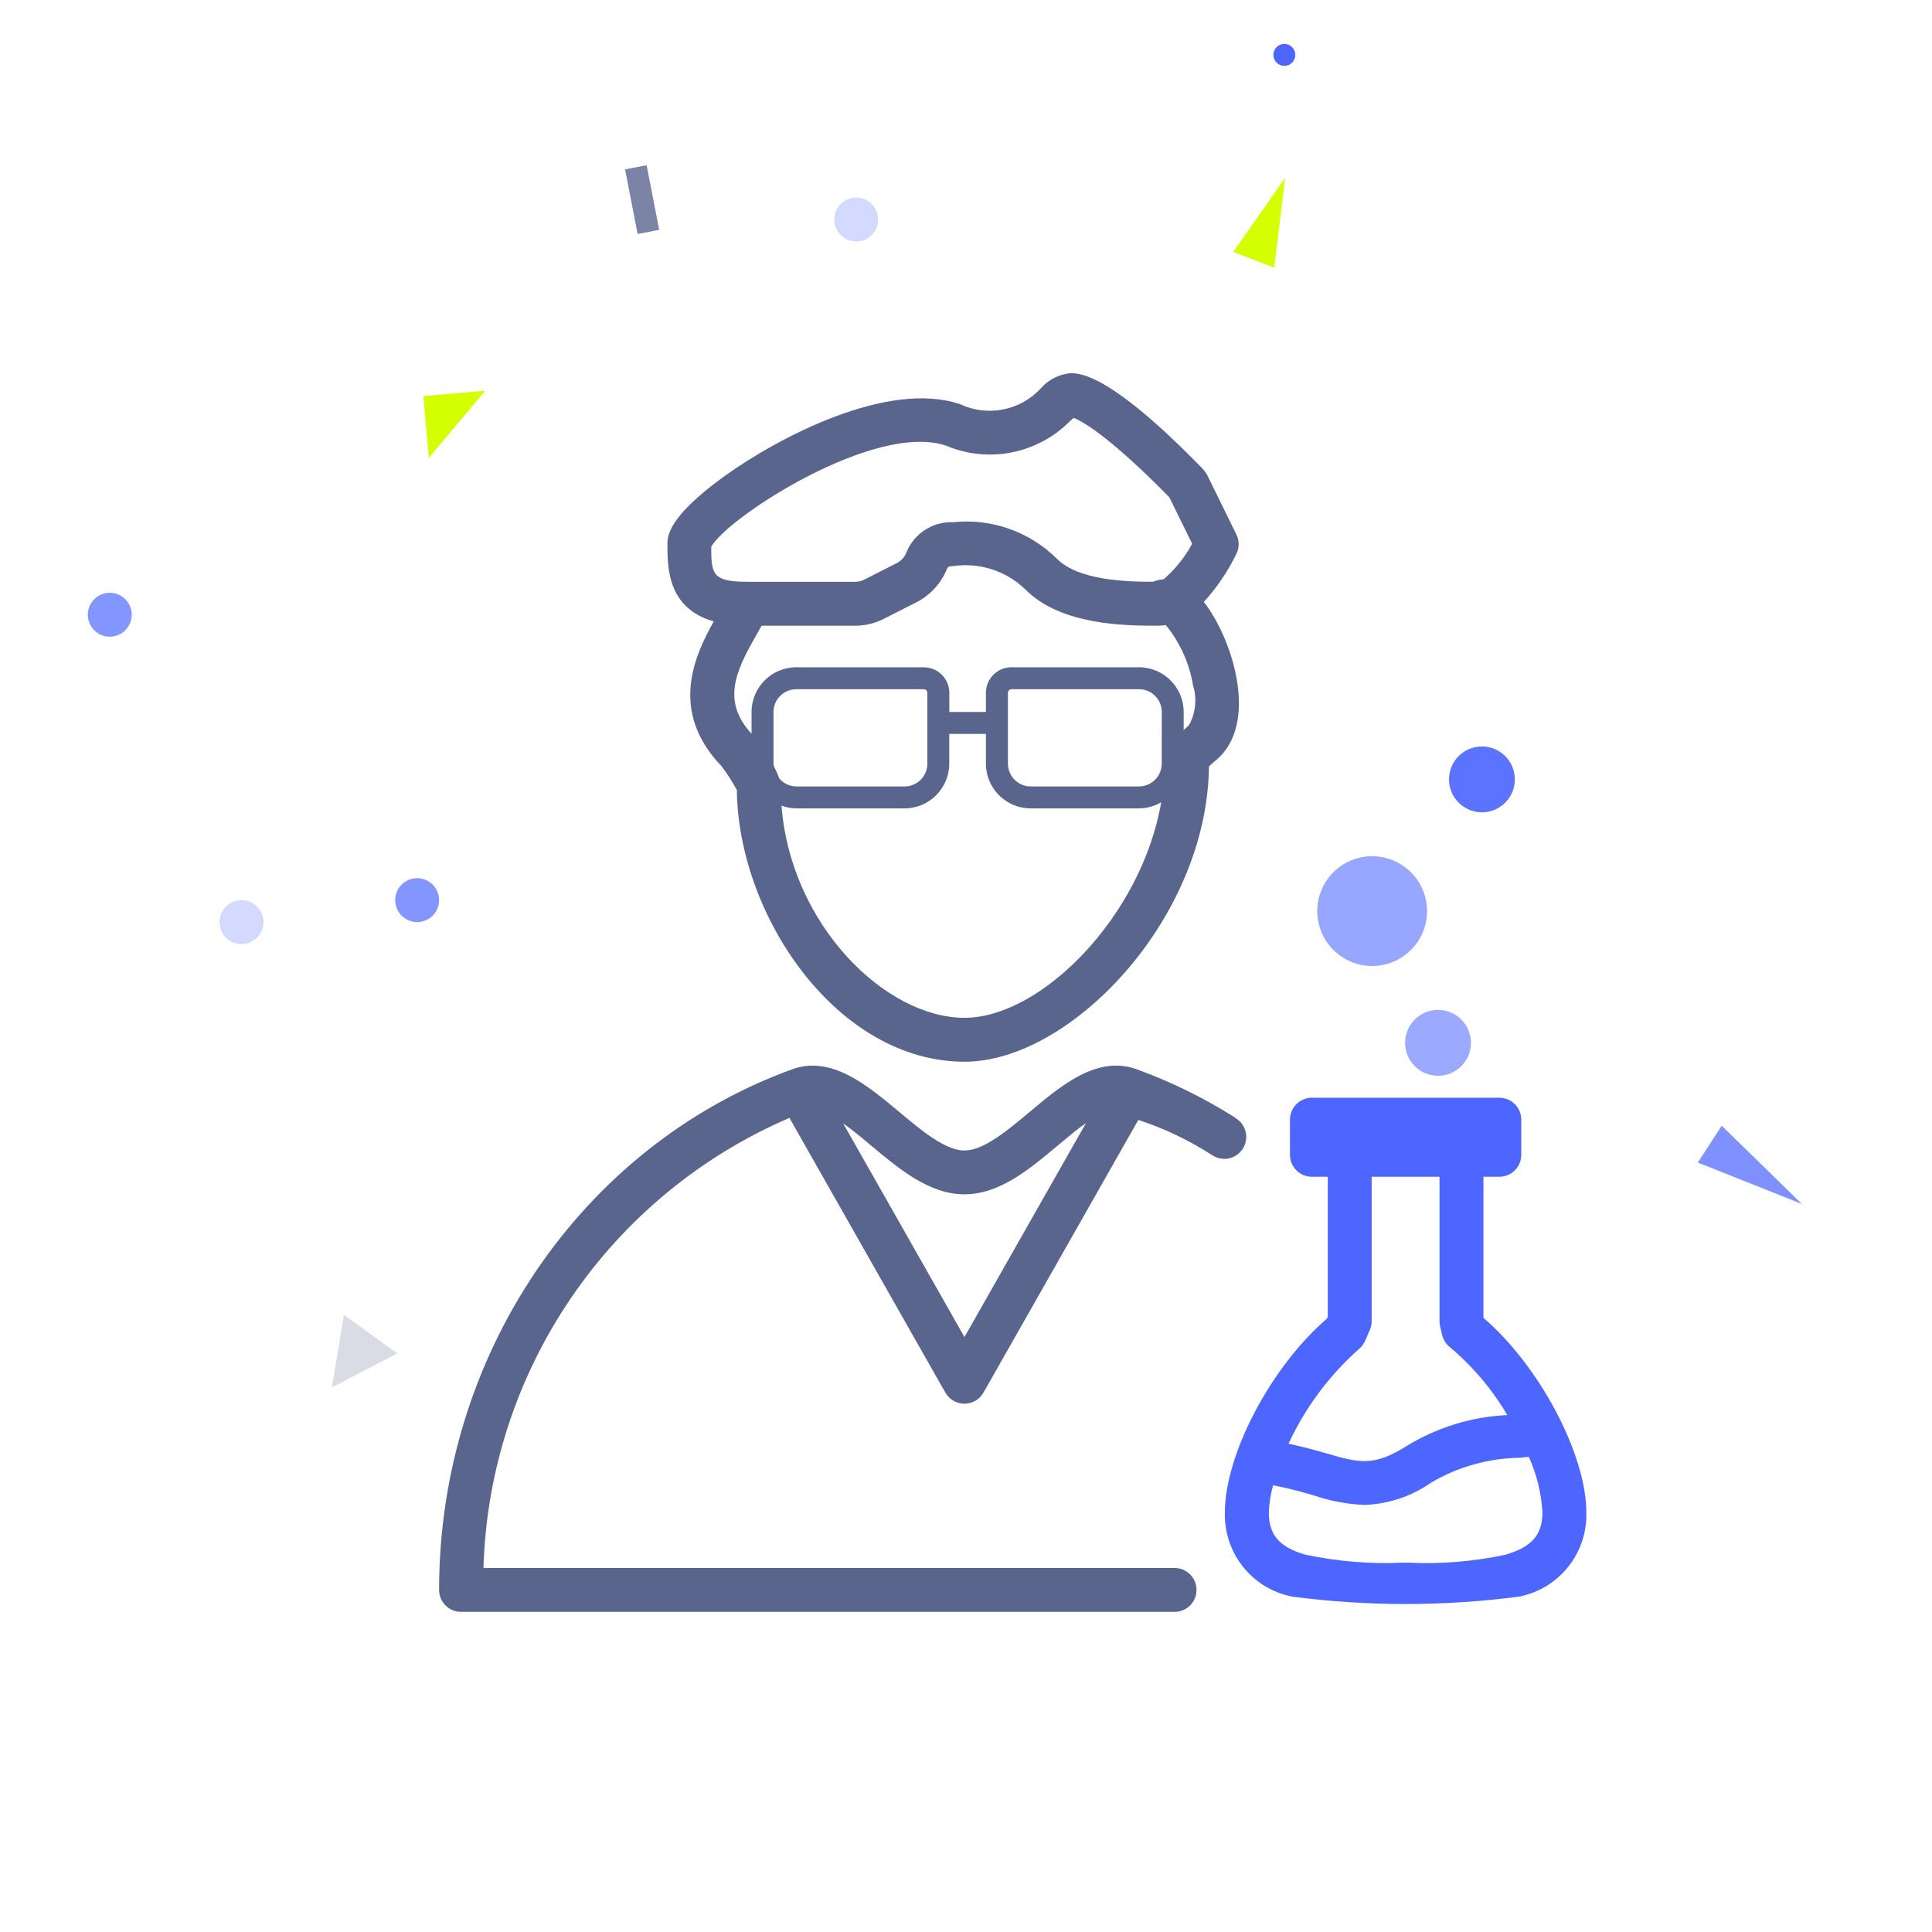
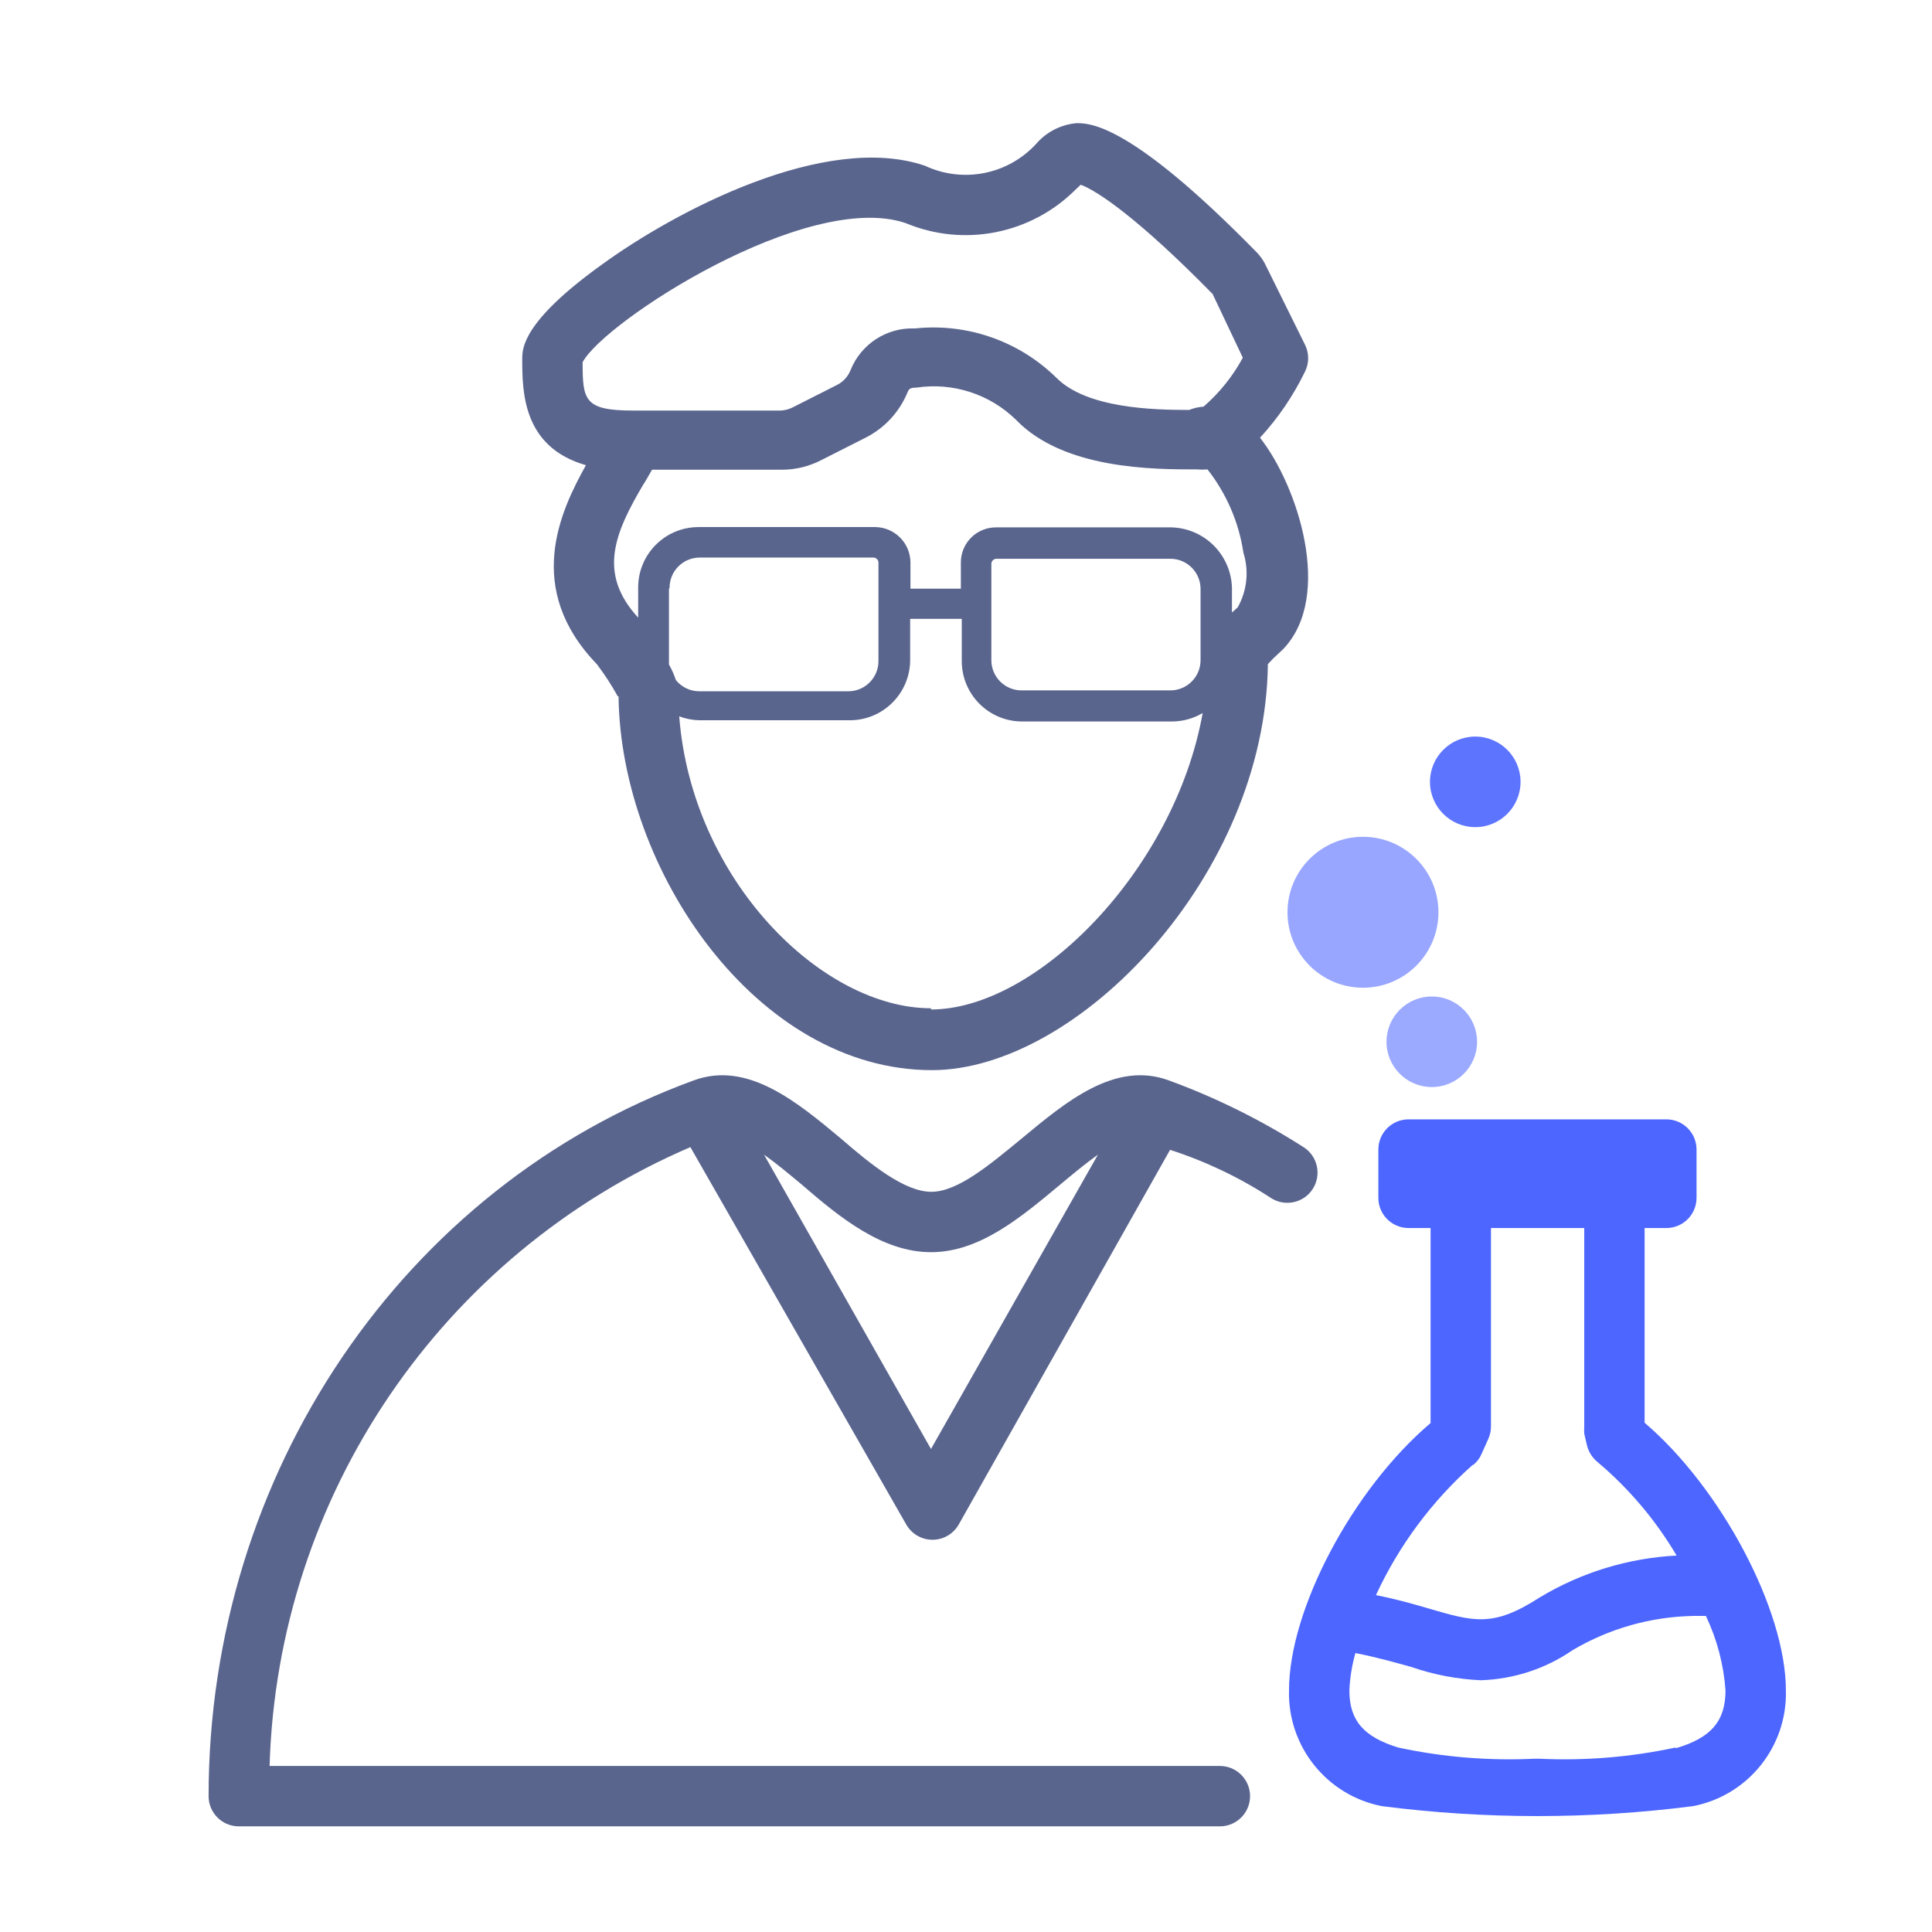
- <svg xmlns="http://www.w3.org/2000/svg" width="88" height="88" viewBox="0 0 88 88">
-   <defs>
-     <style>
-             .cls-11,.cls-4,.cls-7{fill:#4d66ff}.cls-4{opacity:.692}.cls-12{fill:#5a658e}.cls-7{opacity:.246}.cls-10{fill:#d3ff00}
-         </style>
-   </defs>
-   <g id="icon-researcher" transform="translate(-.456)">
-     <path id="icon-rec" fill="none" d="M0 0H88V88H0z" transform="translate(.456)" />
-     <circle id="e" cx="1.5" cy="1.5" r="1.5" fill="#4d66ff" opacity="0.56" transform="translate(64.456 46)" />
-     <circle id="e-2" cx="2.5" cy="2.5" r="2.5" fill="#4d66ff" opacity="0.584" transform="translate(60.456 39)" />
-     <circle id="e-3" cx="1" cy="1" r="1" class="cls-4" transform="translate(4.456 27)" />
-     <circle id="e-4" cx="1.5" cy="1.5" r="1.5" fill="#4d66ff" opacity="0.913" transform="translate(66.456 34)" />
-     <path id="r" fill="#5a658e" d="M0 0H3V1H0z" opacity="0.796" transform="scale(-1) rotate(79 -8.284 -23.223)" />
-     <circle id="e-5" cx="1" cy="1" r="1" class="cls-7" transform="translate(38.456 9)" />
-     <path id="p" fill="#4d66ff" d="M1 0l1 5H0z" opacity="0.717" transform="scale(-1) rotate(-57 -91.262 49.5)" />
-     <path id="p-2" fill="#5a658e" d="M1.5 0L3 3H0z" opacity="0.228" transform="rotate(-144 18.803 29.311)" />
-     <path id="p-3" d="M2 0l2 2H0z" class="cls-10" transform="rotate(-49.98 30.225 -10.01)" />
-     <path id="p-4" d="M1 0l1 4H0z" class="cls-10" transform="rotate(21 8.147 160.502)" />
-     <circle id="e-6" cx=".5" cy=".5" r=".5" class="cls-11" transform="translate(58.456 2)" />
-     <circle id="e-7" cx="1" cy="1" r="1" class="cls-4" transform="translate(18.456 40)" />
-     <circle id="e-8" cx="1" cy="1" r="1" class="cls-7" transform="translate(10.456 41)" />
-     <g id="researcher" transform="translate(20.456 17)">
-       <path id="researcher-2" d="M34.828 10.422a9.217 9.217 0 0 0 1.489-2.195 1 1 0 0 0 0-.882L34.982 4.63a1.631 1.631 0 0 0-.239-.316C30.541 0 29.19 0 28.747 0a2.043 2.043 0 0 0-1.338.687 3.171 3.171 0 0 1-3.68.723c-3.3-1.116-8.283 1.524-10.707 3.261C10.4 6.555 10.4 7.45 10.4 7.786c0 1.078.008 2.922 2.11 3.519-.866 1.541-2.054 4.09.352 6.59a8.672 8.672 0 0 1 .7 1.087c.065 5.754 4.575 12.378 10.375 12.378 4.828 0 11.047-6.5 11.131-13.45.057-.057.145-.133.208-.188.119-.1.234-.2.33-.3 1.673-1.749.483-5.406-.77-7M12.4 7.9c.716-1.319 7.443-5.7 10.692-4.6a5.134 5.134 0 0 0 5.645-1.119c.06-.052.113-.1.164-.146.524.191 1.894 1.1 4.361 3.616L34.3 7.767a5.7 5.7 0 0 1-1.3 1.62 1.491 1.491 0 0 0-.48.112c-1.226 0-3.41-.063-4.388-1.057a5.84 5.84 0 0 0-4.717-1.656 2.2 2.2 0 0 0-2.129 1.375.921.921 0 0 1-.43.482l-1.5.763a.877.877 0 0 1-.392.094h-4.899c-1.62 0-1.669-.342-1.67-1.6m2.837 9.881V15.43a1.038 1.038 0 0 1 1.037-1.037h5.81a.164.164 0 0 1 .161.161v3.23a1.038 1.038 0 0 1-1.04 1.037h-4.931a1.022 1.022 0 0 1-.782-.376 2.973 2.973 0 0 0-.226-.514 1.194 1.194 0 0 1-.029-.147m8.7 11.576c-3.608 0-7.922-4.242-8.335-9.663a2.02 2.02 0 0 0 .675.124H21.2a2.04 2.04 0 0 0 2.037-2.037v-1.356h1.67v1.356a2.04 2.04 0 0 0 2.037 2.037h4.934a2.011 2.011 0 0 0 1.013-.281c-.893 5.191-5.458 9.82-8.965 9.82m8.989-11.576a1.038 1.038 0 0 1-1.037 1.037h-4.931a1.038 1.038 0 0 1-1.037-1.037v-3.23a.164.164 0 0 1 .161-.161h5.81a1.038 1.038 0 0 1 1.037 1.037zm1.235-1.749c-.055.058-.123.114-.19.172l-.045.041v-.818a2.039 2.039 0 0 0-2.037-2.037h-5.81a1.162 1.162 0 0 0-1.161 1.161v.874H23.24v-.874a1.163 1.163 0 0 0-1.161-1.161h-5.81a2.039 2.039 0 0 0-2.037 2.037v.992c-1.336-1.461-.766-2.78.2-4.464.093-.162.176-.311.257-.458h4.267a2.879 2.879 0 0 0 1.3-.312l1.5-.762a2.944 2.944 0 0 0 1.369-1.494c.037-.088.06-.146.283-.146A3.91 3.91 0 0 1 26.7 9.844c1.628 1.656 4.615 1.656 6.051 1.656a2.011 2.011 0 0 0 .348-.032 5.874 5.874 0 0 1 1.243 2.756 2.314 2.314 0 0 1-.189 1.811" class="cls-12" />
-       <path id="researcher-3" d="M36.274 33.916a23.283 23.283 0 0 0-4.488-2.209c-1.8-.656-3.428.718-4.872 1.927-1.039.87-2.114 1.77-2.984 1.77s-1.947-.9-2.987-1.77c-1.446-1.209-3.086-2.583-4.875-1.925C6.457 35.214 0 44.742 0 55.419a1 1 0 0 0 1 1h32.5a1 1 0 0 0 0-2H2.021a23.053 23.053 0 0 1 13.937-20.5l7.1 12.511a1 1 0 0 0 1.739 0l7.052-12.418a14.293 14.293 0 0 1 3.354 1.6 1 1 0 1 0 1.069-1.689M23.93 43.9l-5.525-9.732c.406.288.833.642 1.254.995 1.315 1.1 2.673 2.236 4.271 2.236s2.955-1.138 4.269-2.237c.426-.358.857-.718 1.267-1.01z" class="cls-12" />
-       <path id="bottle" d="M47.569 43.024V36.6h.723a1 1 0 0 0 1-1V34a1 1 0 0 0-1-1h-8.536a1 1 0 0 0-1 1v1.6a1 1 0 0 0 1 1h.722v6.373l-.039.089c-2.538 2.184-4.647 6.169-4.647 8.832a3.793 3.793 0 0 0 3.073 3.831 39.854 39.854 0 0 0 10.317 0 3.794 3.794 0 0 0 3.074-3.831c0-2.664-2.159-6.709-4.687-8.866m-5.676 1.425a1.017 1.017 0 0 0 .283-.373l.217-.495a.993.993 0 0 0 .085-.4V36.6h3.091v6.583a1.079 1.079 0 0 0 .025.226l.091.392a1.007 1.007 0 0 0 .357.561 11.942 11.942 0 0 1 2.612 3.092 9.635 9.635 0 0 0-4.539 1.383c-1.553.981-2.187.8-3.724.355-.48-.138-1.046-.295-1.7-.433a13.159 13.159 0 0 1 3.2-4.306m6.72 9.355a17.259 17.259 0 0 1-4.5.368h-.17a17.548 17.548 0 0 1-4.505-.368c-1.167-.347-1.642-.9-1.642-1.914a5.254 5.254 0 0 1 .193-1.241c.715.134 1.311.305 1.853.461a8.186 8.186 0 0 0 2.3.432 5.6 5.6 0 0 0 3.049-1.017 8.177 8.177 0 0 1 4.033-1.129c.134-.013.276-.031.412-.044a7.076 7.076 0 0 1 .622 2.531c0 1.013-.476 1.567-1.643 1.914" class="cls-11" />
-     </g>
-   </g>
+ <svg xmlns="http://www.w3.org/2000/svg" width="64" height="64" viewBox="0 0 64 64">
+   <circle cx="47.43" cy="34.51" r="1.5" fill="#4d66ff" opacity="0.56" />
+   <circle cx="45.15" cy="30.22" r="2.5" fill="#4d66ff" opacity="0.58" />
+   <circle cx="48.87" cy="25.9" r="1.5" fill="#4d66ff" opacity="0.91" />
+   <path d="M7.91,60.5a1,1,0,0,1-1-1c0-10.68,6.45-20.2,16.07-23.71,1.78-.66,3.43.72,4.87,1.92,1,.87,2.12,1.77,3,1.77s1.94-.9,3-1.77c1.45-1.2,3.08-2.58,4.87-1.92A22.83,22.83,0,0,1,43.18,38a1,1,0,0,1,.31,1.38h0a1,1,0,0,1-1.38.31h0a13.94,13.94,0,0,0-3.35-1.6l-7,12.41a1,1,0,0,1-1.74,0L22.87,38A23.06,23.06,0,0,0,8.93,58.5H40.41a1,1,0,0,1,0,2ZM30.84,48l5.53-9.75c-.41.29-.84.65-1.26,1-1.32,1.1-2.67,2.23-4.27,2.23s-3-1.13-4.27-2.23c-.42-.35-.85-.71-1.26-1ZM20.46,23.06A8.61,8.61,0,0,0,19.77,22c-2.41-2.5-1.22-5.05-.36-6.59-2.1-.6-2.11-2.44-2.11-3.52,0-.34,0-1.23,2.63-3.12C22.36,7,27.33,4.37,30.64,5.49a3.17,3.17,0,0,0,3.68-.72,2,2,0,0,1,1.34-.69c.44,0,1.79,0,6,4.31a1.72,1.72,0,0,1,.23.32l1.34,2.71a1,1,0,0,1,0,.89,9.11,9.11,0,0,1-1.49,2.19c1.25,1.59,2.44,5.25.77,7l-.33.31L42,22c-.08,7-6.3,13.45-11.13,13.45-5.8,0-10.31-6.62-10.38-12.38ZM30.84,33.44c3.5,0,8.07-4.63,9-9.82a2,2,0,0,1-1,.28H33.86a2,2,0,0,1-2-2h0V20.5H30.15v1.36a2,2,0,0,1-2,2H23.17a2,2,0,0,1-.67-.13c.42,5.43,4.73,9.67,8.34,9.67Zm2-14.8v3.23a1,1,0,0,0,1,1h4.93a1,1,0,0,0,1-1V19.51a1,1,0,0,0-1-1H33a.17.17,0,0,0-.16.17Zm-10.68.87v2.36l0,.14a3,3,0,0,1,.23.52,1,1,0,0,0,.78.37h4.93a1,1,0,0,0,1-1h0V18.64a.17.17,0,0,0-.16-.17H23.18a1,1,0,0,0-1,1ZM21.34,16c-1,1.68-1.54,3-.2,4.46v-1a2,2,0,0,1,2-2H29a1.18,1.18,0,0,1,1.16,1.17v.87h1.67v-.87A1.16,1.16,0,0,1,33,17.47h5.81a2.06,2.06,0,0,1,2,2v.82l0,0,.19-.17a2.29,2.29,0,0,0,.19-1.81A5.88,5.88,0,0,0,40,15.55a2.07,2.07,0,0,1-.35,0c-1.44,0-4.42,0-6-1.65a3.89,3.89,0,0,0-3.29-1.06c-.23,0-.25.06-.29.14a2.93,2.93,0,0,1-1.36,1.5l-1.5.76a2.84,2.84,0,0,1-1.3.32H21.6l-.26.45ZM35,12.52c1,1,3.17,1.06,4.39,1.06a1.6,1.6,0,0,1,.48-.11,5.8,5.8,0,0,0,1.3-1.62l-1-2.11C37.7,7.22,36.33,6.31,35.8,6.12l-.16.15A5.15,5.15,0,0,1,30,7.39C26.74,6.29,20,10.66,19.3,12c0,1.25.05,1.6,1.67,1.6h4.89a1,1,0,0,0,.39-.1l1.5-.76a.94.94,0,0,0,.43-.49,2.2,2.2,0,0,1,2.13-1.37A5.81,5.81,0,0,1,35,12.52Z" fill="#5a658e" />
+   <path d="M54.48,47.1V40.68h.72a1,1,0,0,0,1-1v-1.6a1,1,0,0,0-1-1H46.66a1,1,0,0,0-1,1v1.6a1,1,0,0,0,1,1h.73v6.37l0,.09C44.81,49.33,42.7,53.31,42.7,56a3.81,3.81,0,0,0,3.07,3.83,40.51,40.51,0,0,0,10.32,0A3.8,3.8,0,0,0,59.16,56c0-2.67-2.15-6.71-4.68-8.87M48.8,48.53a.93.93,0,0,0,.28-.37l.22-.49a1,1,0,0,0,.09-.4V40.68h3.09v6.58a1.64,1.64,0,0,0,0,.23l.09.39a1.05,1.05,0,0,0,.36.56,12.08,12.08,0,0,1,2.61,3.09A9.76,9.76,0,0,0,51,52.92c-1.55,1-2.18.8-3.72.35-.48-.14-1-.29-1.7-.43a13.19,13.19,0,0,1,3.2-4.31m6.72,9.36a17.45,17.45,0,0,1-4.5.37h-.17a17.52,17.52,0,0,1-4.51-.37C45.18,57.54,44.7,57,44.7,56a5.34,5.34,0,0,1,.2-1.24c.71.14,1.31.31,1.85.46a8.15,8.15,0,0,0,2.3.44,5.68,5.68,0,0,0,3.05-1,8.16,8.16,0,0,1,4-1.13l.41,0A6.87,6.87,0,0,1,57.16,56c0,1-.47,1.57-1.64,1.91" fill="#4d66ff" />
</svg>
